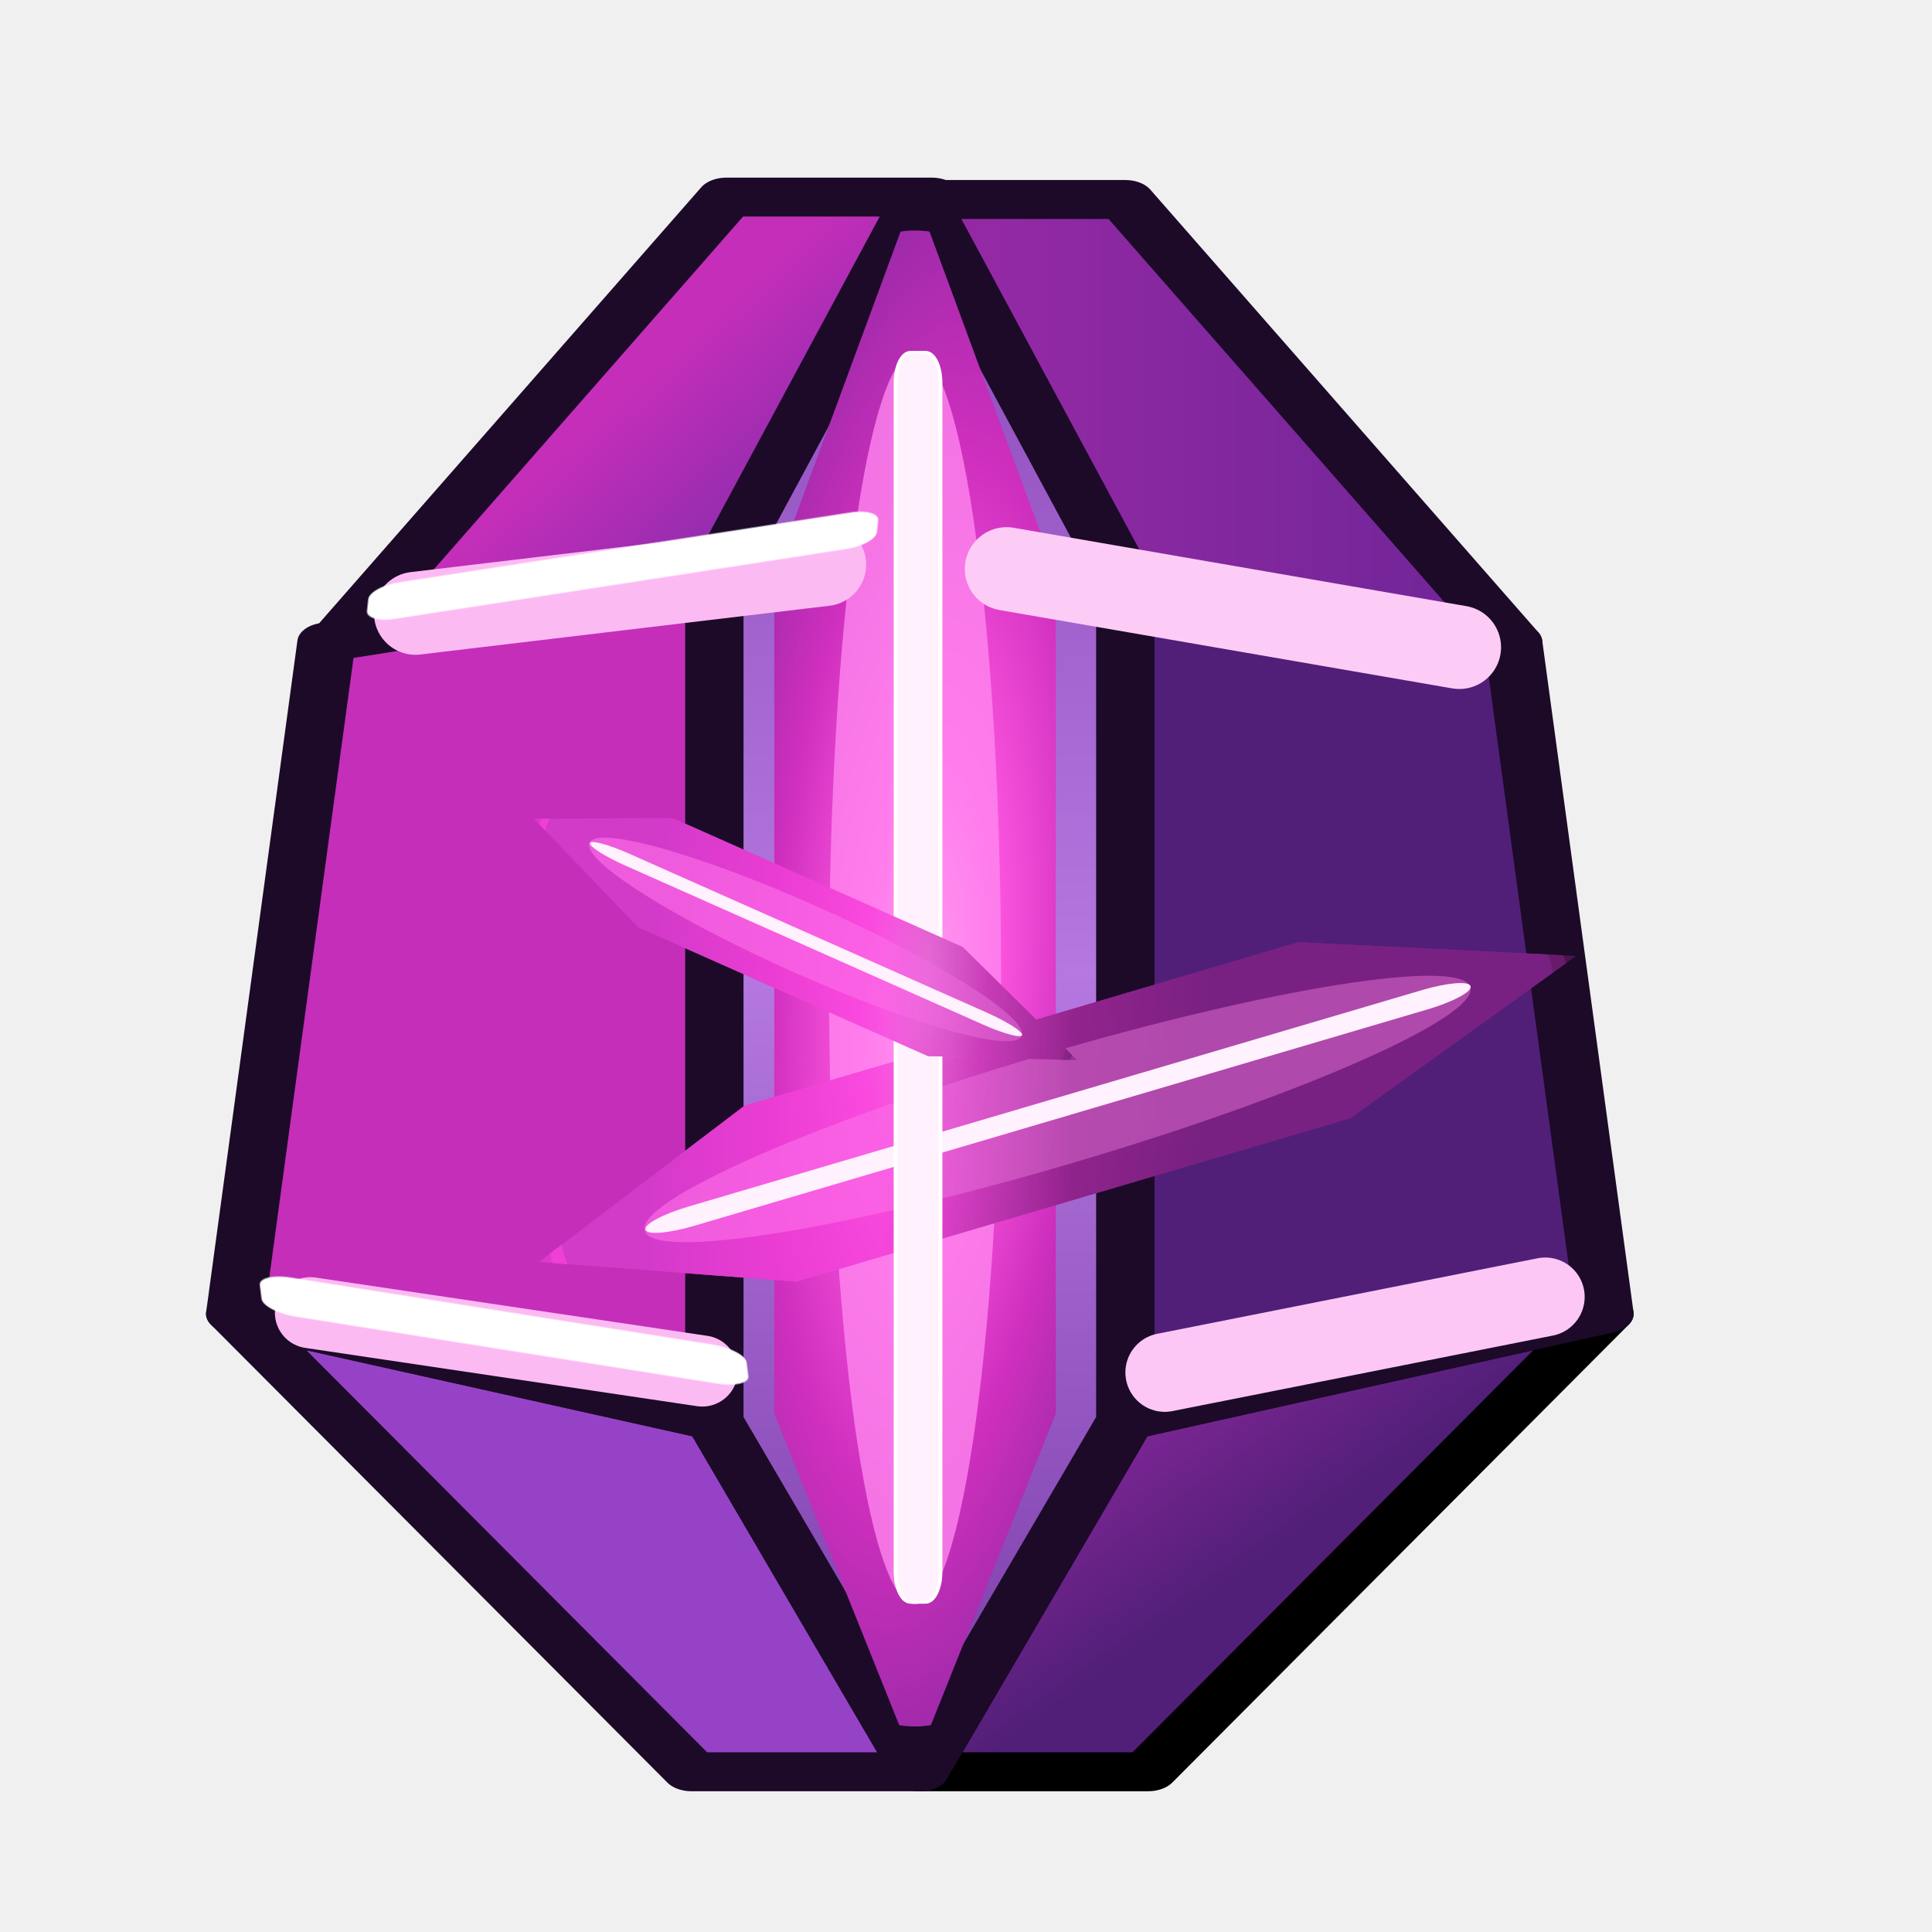
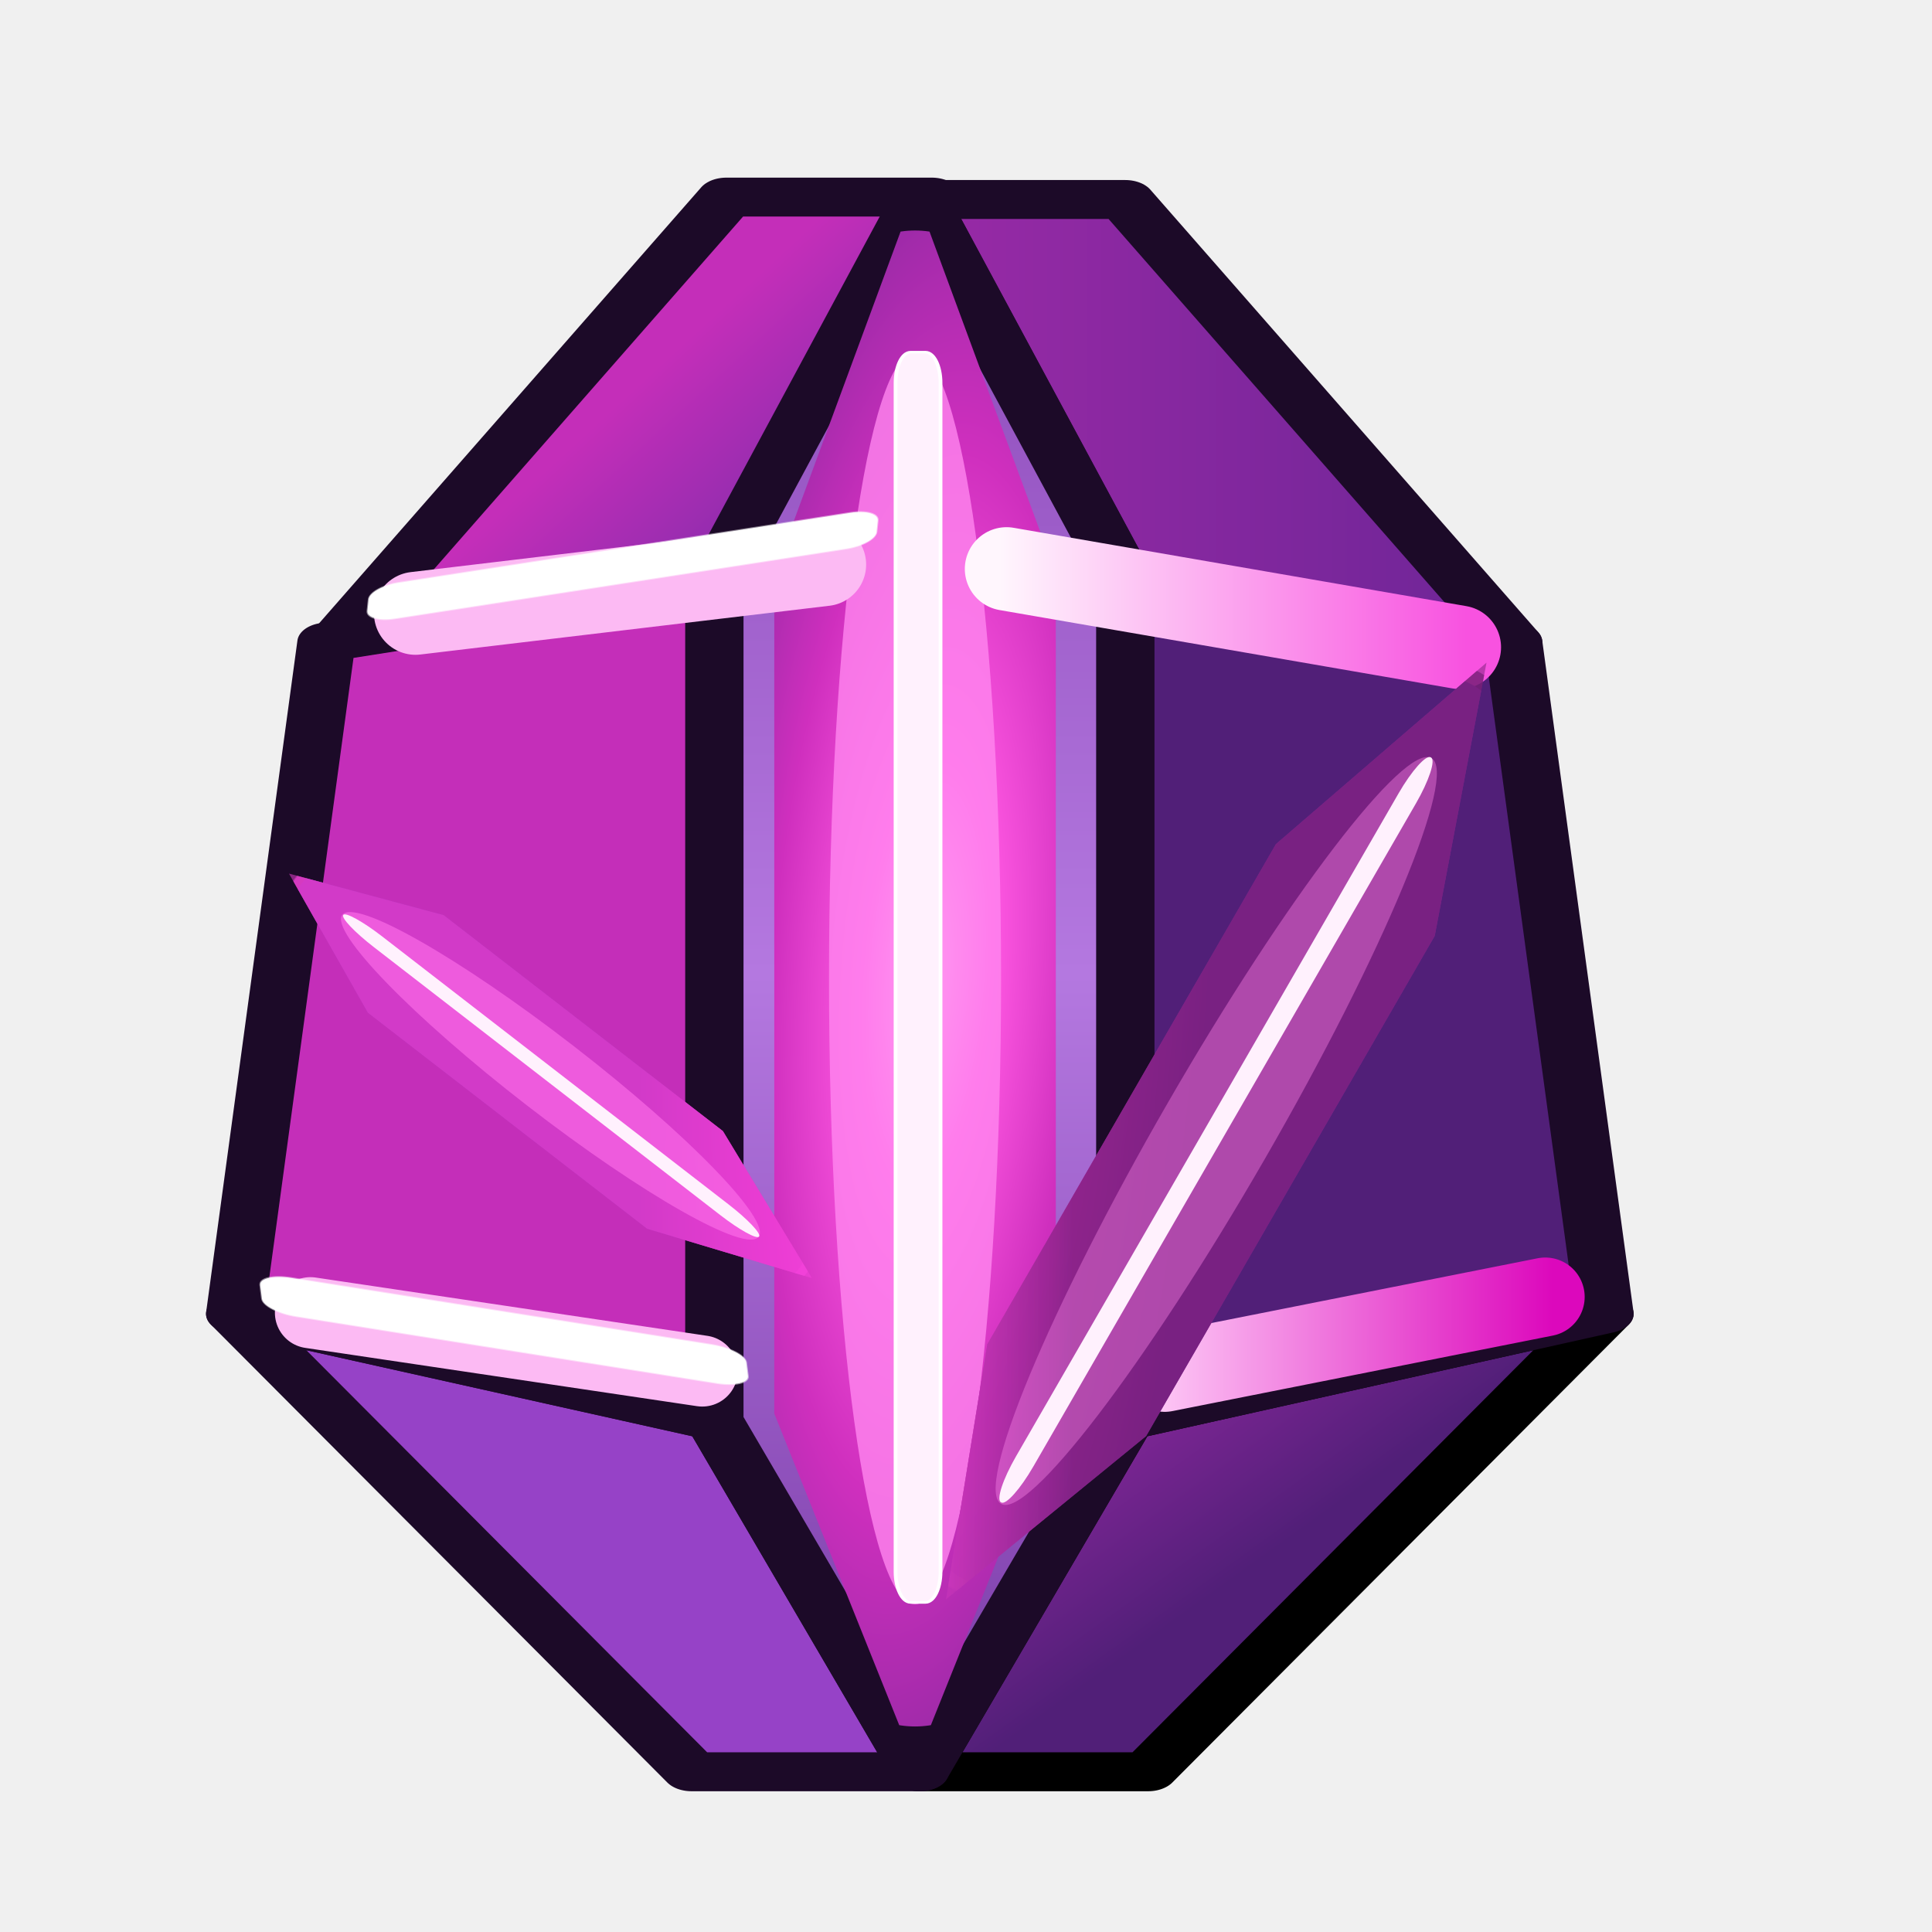
<svg xmlns="http://www.w3.org/2000/svg" xmlns:xlink="http://www.w3.org/1999/xlink" width="252" height="252" viewBox="0 0 252 252" version="1.1" id="svg22">
  <defs id="defs10">
+     <linearGradient id="linearGradient19">
+       <stop style="stop-color:#fdc7f5;stop-opacity:1;" offset="0" id="stop19" />
+       <stop style="stop-color:#dc08bc;stop-opacity:1;" offset="1" id="stop20" />
+     </linearGradient>
+     <linearGradient id="linearGradient9">
+       <stop style="stop-color:#fff6fd;stop-opacity:1;" offset="0" id="stop15" />
+       <stop style="stop-color:#f852e0;stop-opacity:1;" offset="1" id="stop18" />
+     </linearGradient>
    <linearGradient id="linearGradient24">
      <stop style="stop-color:#f743de;stop-opacity:1;" offset="0" id="stop24" />
      <stop style="stop-color:#771f78;stop-opacity:1;" offset="1" id="stop26" />
    </linearGradient>
    <linearGradient id="linearGradient16">
      <stop style="stop-color:#511f78;stop-opacity:1;" offset="0.478" id="stop16" />
      <stop style="stop-color:#9c2aa8;stop-opacity:1;" offset="1" id="stop17" />
    </linearGradient>
    <linearGradient id="linearGradient13">
      <stop style="stop-color:#6b2596;stop-opacity:1;" offset="0" id="stop13" />
      <stop style="stop-color:#9b2aa7;stop-opacity:1;" offset="1" id="stop14" />
    </linearGradient>
    <linearGradient id="linearGradient1">
      <stop style="stop-color:#702ba7;stop-opacity:1;" offset="0" id="stop11" />
      <stop style="stop-color:#c42eb9;stop-opacity:1;" offset="0.53" id="stop12" />
    </linearGradient>
    <linearGradient id="linearGradient25" x1="0" y1="0" x2="1" y2="0">
      <stop offset="0" stop-color="#511f78" id="stop25" />
      <stop offset="1" stop-color="#511f78" id="stop23" style="stop-color:#c72ebb;stop-opacity:1;" />
    </linearGradient>
    <radialGradient id="lg_core" cx="232.831" cy="74.564" r="69.268" gradientTransform="matrix(-0.3564167,-0.03602327,0.08160575,-1.804927,166.2706,270.2874)" fx="232.831" fy="74.564" gradientUnits="userSpaceOnUse">
      <stop offset="0" stop-color="#ffd6f6" id="stop1" />
      <stop offset="0.22" stop-color="#ff58e2" id="stop2" />
      <stop offset="0.55" stop-color="#cf2fbe" id="stop3" />
      <stop offset="1" stop-color="#7d279a" id="stop4" />
    </radialGradient>
    <linearGradient id="lg_center" x1="164.645" y1="9.776" x2="164.645" y2="99.371" gradientTransform="matrix(-0.2886943,0,0,-2.33757,170.6048,256.1377)" gradientUnits="userSpaceOnUse">
      <stop offset="0" stop-color="#8a47b6" id="stop5" />
      <stop offset="0.5" stop-color="#b478e0" id="stop6" />
      <stop offset="1" stop-color="#793aa6" id="stop7" />
    </linearGradient>
    <linearGradient id="lg_side" x1="0" y1="0" x2="1" y2="0">
      <stop offset="0" stop-color="#511f78" id="stop8" style="stop-color:#c92ebb;stop-opacity:1;" />
      <stop offset="0.5" stop-color="#8a44ac" id="stop9" style="stop-color:#da68d7;stop-opacity:1;" />
      <stop offset="1" stop-color="#511f78" id="stop10" />
    </linearGradient>
    <clipPath id="lg_centerclip">
      <polygon points="108,180 90,230 72,180 72,70 90,24 108,70 " id="polygon10" />
    </clipPath>
    <linearGradient xlink:href="#linearGradient25" id="linearGradient22" x1="116.467" y1="43.239" x2="45.712" y2="43.239" gradientTransform="matrix(-0.4225366,0,0,-1.597124,170.6048,256.1377)" gradientUnits="userSpaceOnUse" />
    <linearGradient xlink:href="#linearGradient1" id="linearGradient12" x1="92.903" y1="184.219" x2="139.097" y2="217.781" gradientUnits="userSpaceOnUse" gradientTransform="translate(1.048956,-0.3136675)" />
    <linearGradient xlink:href="#linearGradient13" id="linearGradient14" x1="35.45" y1="201" x2="92.55" y2="201" gradientUnits="userSpaceOnUse" />
    <linearGradient xlink:href="#linearGradient16" id="linearGradient17" x1="36.195" y1="31.801" x2="83.806" y2="76.199" gradientUnits="userSpaceOnUse" />
-     <radialGradient xlink:href="#lg_core" id="radialGradient21" gradientUnits="userSpaceOnUse" gradientTransform="matrix(-0.2777613,0.7282147,-2.542057,-0.91282,376.4897,8.841318)" cx="232.831" cy="74.564" fx="232.831" fy="74.564" r="69.268" />
-     <linearGradient xlink:href="#linearGradient24" id="linearGradient26" x1="90" y1="109" x2="90" y2="145" gradientUnits="userSpaceOnUse" gradientTransform="matrix(1.234573,0.3535002,-0.291711,0.9591084,56.83707,-30.60017)" />
-     <linearGradient xlink:href="#linearGradient24" id="linearGradient2" gradientUnits="userSpaceOnUse" x1="90" y1="109" x2="90" y2="145" gradientTransform="matrix(1.234573,0.3535002,-0.291711,0.9591084,56.83707,-30.60017)" />
-     <linearGradient xlink:href="#linearGradient24" id="linearGradient3" gradientUnits="userSpaceOnUse" x1="90" y1="109" x2="90" y2="145" gradientTransform="matrix(1.234573,0.3535002,-0.291711,0.9591084,56.83707,-30.60017)" />
-     <linearGradient xlink:href="#linearGradient24" id="linearGradient4" gradientUnits="userSpaceOnUse" x1="90" y1="109" x2="90" y2="145" gradientTransform="matrix(1.234573,0.3535002,-0.291711,0.9591084,56.83707,-30.60017)" />
+     <radialGradient xlink:href="#lg_core" id="radialGradient21" gradientUnits="userSpaceOnUse" gradientTransform="matrix(-0.7185583,0.3418258,-1.193248,-2.361432,410.6585,221.5169)" cx="232.831" cy="74.564" fx="232.831" fy="74.564" r="69.268" />
+     <linearGradient xlink:href="#linearGradient24" id="linearGradient26" x1="90" y1="109" x2="90" y2="145" gradientUnits="userSpaceOnUse" gradientTransform="matrix(0.6433192,1.081778,-0.8926908,0.4997781,207.0903,-20.83816)" />
+     <linearGradient xlink:href="#linearGradient24" id="linearGradient2" gradientUnits="userSpaceOnUse" x1="90" y1="109" x2="90" y2="145" gradientTransform="matrix(0.6433192,1.081778,-0.8926908,0.4997781,207.0903,-20.83816)" />
+     <linearGradient xlink:href="#linearGradient24" id="linearGradient3" gradientUnits="userSpaceOnUse" x1="90" y1="109" x2="90" y2="145" gradientTransform="matrix(0.6433192,1.081778,-0.8926908,0.4997781,207.0903,-20.83816)" />
+     <linearGradient xlink:href="#linearGradient24" id="linearGradient4" gradientUnits="userSpaceOnUse" x1="90" y1="109" x2="90" y2="145" gradientTransform="matrix(0.6433192,1.081778,-0.8926908,0.4997781,207.0903,-20.83816)" />
    <radialGradient xlink:href="#lg_core" id="radialGradient1" gradientUnits="userSpaceOnUse" gradientTransform="matrix(-0.5200787,-0.03602327,0.1190781,-1.804927,200.6808,270.2874)" cx="232.831" cy="74.564" fx="232.831" fy="74.564" r="69.268" />
-     <radialGradient xlink:href="#lg_core" id="radialGradient2" gradientUnits="userSpaceOnUse" gradientTransform="matrix(0.4433018,1.3807,-4.103731,1.141153,297.7922,-235.3163)" cx="232.831" cy="74.564" fx="232.831" fy="74.564" r="69.268" />
-     <linearGradient xlink:href="#linearGradient24" id="linearGradient5" gradientUnits="userSpaceOnUse" gradientTransform="matrix(1.89628,-0.6904678,0.6748479,1.744827,-137.0917,22.4723)" x1="90" y1="109" x2="90" y2="145" />
-     <linearGradient xlink:href="#linearGradient24" id="linearGradient6" gradientUnits="userSpaceOnUse" gradientTransform="matrix(1.89628,-0.6904678,0.6748479,1.744827,-137.0917,22.4723)" x1="90" y1="109" x2="90" y2="145" />
-     <linearGradient xlink:href="#linearGradient24" id="linearGradient7" gradientUnits="userSpaceOnUse" gradientTransform="matrix(1.89628,-0.6904678,0.6748479,1.744827,-137.0917,22.4723)" x1="90" y1="109" x2="90" y2="145" />
-     <linearGradient xlink:href="#linearGradient24" id="linearGradient8" gradientUnits="userSpaceOnUse" gradientTransform="matrix(1.89628,-0.6904678,0.6748479,1.744827,-137.0917,22.4723)" x1="90" y1="109" x2="90" y2="145" />
+     <radialGradient xlink:href="#lg_core" id="radialGradient2" gradientUnits="userSpaceOnUse" gradientTransform="matrix(0.6613881,1.05378,-3.339191,2.402634,275.0745,-223.8667)" cx="232.831" cy="74.564" fx="232.831" fy="74.564" r="69.268" />
+     <linearGradient xlink:href="#linearGradient24" id="linearGradient5" gradientUnits="userSpaceOnUse" gradientTransform="matrix(1.510378,-1.252699,0.9354652,1.292409,-51.42842,150.256)" x1="90" y1="109" x2="90" y2="145" />
+     <linearGradient xlink:href="#linearGradient24" id="linearGradient6" gradientUnits="userSpaceOnUse" gradientTransform="matrix(1.510378,-1.252699,0.9354652,1.292409,-51.42842,150.256)" x1="90" y1="109" x2="90" y2="145" />
+     <linearGradient xlink:href="#linearGradient24" id="linearGradient7" gradientUnits="userSpaceOnUse" gradientTransform="matrix(1.510378,-1.252699,0.9354652,1.292409,-51.42842,150.256)" x1="90" y1="109" x2="90" y2="145" />
+     <linearGradient xlink:href="#linearGradient24" id="linearGradient8" gradientUnits="userSpaceOnUse" gradientTransform="matrix(1.510378,-1.252699,0.9354652,1.292409,-51.42842,150.256)" x1="90" y1="109" x2="90" y2="145" />
+     <linearGradient xlink:href="#linearGradient9" id="linearGradient18" x1="130.361" y1="79.316" x2="191.275" y2="79.316" gradientUnits="userSpaceOnUse" />
+     <linearGradient xlink:href="#linearGradient19" id="linearGradient20" x1="150.928" y1="174.089" x2="202.559" y2="174.089" gradientUnits="userSpaceOnUse" />
  </defs>
  <polygon points="72,230 38,172 30,84 70,24 110,24 150,84 142,172 108,230 " fill="#1a0820" stroke="#0c0410" stroke-width="9" stroke-linejoin="round" id="polygon11" transform="matrix(-1.488468,0,0,-0.9955372,253.9398,253.4402)" style="stroke-width:0.8;stroke-dasharray:none" />
  <g stroke="#1c0a28" stroke-width="2.5" stroke-linejoin="round" id="g18" transform="matrix(-1.488468,0,0,-0.9955372,253.9398,254.9946)" style="stroke-width:5.1;stroke-dasharray:none">
    <polygon points="70,24 90,24 72,70 30,84 " fill="#491d63" id="polygon12" style="fill:url(#linearGradient17);fill-opacity:1;stroke-width:5.1;stroke-dasharray:none;stroke:#000000;stroke-opacity:1" />
    <polygon points="30,84 72,70 72,180 38,172 " fill="url(#lg_side)" id="polygon13" style="fill:url(#linearGradient22);stroke-width:5.1;stroke-dasharray:none" />
    <polygon points="38,172 72,180 90,230 72,230 " fill="#391450" id="polygon14" style="fill:url(#linearGradient14);fill-opacity:1;stroke-width:5.1;stroke-dasharray:none" />
    <polygon points="90,24 110,24 150,84 108,70 " fill="#491d63" id="polygon15" style="fill:#9642c7;fill-opacity:1;stroke-width:5.1;stroke-dasharray:none" />
    <polygon points="108,70 150,84 142,172 108,180 " fill="url(#lg_side)" id="polygon16" style="fill:#c42eb9;stroke-width:5.1;stroke-dasharray:none;fill-opacity:1" />
    <polygon points="142,172 108,230 90,230 108,180 " fill="#391450" id="polygon17" style="fill:url(#linearGradient12);stroke-width:5.1;stroke-dasharray:none" transform="translate(-1.048956,0.3136675)" />
    <polygon points="108,180 90,230 72,180 72,70 90,24 108,70 " fill="url(#lg_center)" id="polygon18" style="fill:url(#lg_center);stroke-width:5.1;stroke-dasharray:none" />
  </g>
  <g clip-path="url(#lg_centerclip)" id="g19" style="stroke-width:37.4;stroke-dasharray:none" transform="matrix(-1.020067,0,0,-0.9955372,211.1592,254.0619)">
    <ellipse cx="90" cy="127" rx="34" ry="98" fill="url(#lg_core)" id="ellipse18" style="fill:url(#radialGradient1);stroke-width:37.4;stroke-dasharray:none" />
    <ellipse cx="90" cy="127" rx="11" ry="82" fill="#ff86ef" opacity="0.8" id="ellipse19" style="stroke-width:37.4;stroke-dasharray:none" />
  </g>
  <path style="opacity:1;fill:#8c38be;fill-opacity:1;stroke:#fcbaf3;stroke-width:10.821;stroke-linecap:round;stroke-linejoin:round;stroke-miterlimit:5.4;stroke-dasharray:none;stroke-opacity:1" d="M 54.19,79.998 107.564,73.637 Z" id="path17" />
-   <path style="opacity:1;fill:#8c38be;fill-opacity:1;stroke:#fdccf6;stroke-width:10.887;stroke-linecap:round;stroke-linejoin:round;stroke-miterlimit:5.4;stroke-dasharray:none;stroke-opacity:1" d="m 131.289,74.206 59.057,10.22 z" id="path18" />
+   <path style="opacity:1;fill:#8c38be;fill-opacity:1;stroke:url(#linearGradient18);stroke-width:10.887;stroke-linecap:round;stroke-linejoin:round;stroke-miterlimit:5.4;stroke-dasharray:none;stroke-opacity:1" d="m 131.289,74.206 59.057,10.22 z" id="path18" />
  <path style="opacity:1;fill:#8c38be;fill-opacity:1;stroke:#fcbaf3;stroke-width:9.274;stroke-linecap:round;stroke-linejoin:round;stroke-miterlimit:5.4;stroke-dasharray:none;stroke-opacity:1" d="m 40.493,171.224 51.103,7.603 z" id="path19" />
-   <path style="opacity:1;fill:#8c38be;fill-opacity:1;stroke:#fdc7f5;stroke-width:10.276;stroke-linecap:round;stroke-linejoin:round;stroke-miterlimit:5.4;stroke-dasharray:none;stroke-opacity:1" d="m 201.559,169.163 -49.631,9.853 z" id="path20" />
-   <g clip-path="url(#lg_centerclip)" id="g21" style="stroke:url(#linearGradient26);stroke-width:37.4;stroke-linecap:round;stroke-linejoin:bevel;stroke-dasharray:none;stroke-opacity:0.493;paint-order:stroke fill markers" transform="matrix(-0.1880593,-0.637259,0.6567834,-0.1938211,71.44694,226.6159)">
+   <path style="opacity:1;fill:#8c38be;fill-opacity:1;stroke:url(#linearGradient20);stroke-width:10.276;stroke-linecap:round;stroke-linejoin:round;stroke-miterlimit:5.4;stroke-dasharray:none;stroke-opacity:1" d="m 201.559,169.163 -49.631,9.853 z" id="path20" />
+   <g clip-path="url(#lg_centerclip)" id="g21" style="stroke:url(#linearGradient26);stroke-width:37.4;stroke-linecap:round;stroke-linejoin:bevel;stroke-dasharray:none;stroke-opacity:0.493;paint-order:stroke fill markers" transform="matrix(-0.5754971,-0.3320669,0.3422407,-0.5931293,166.972,252.735)">
    <ellipse cx="90" cy="127" rx="34" ry="98" fill="url(#lg_core)" id="ellipse20" style="fill:url(#radialGradient21);stroke:url(#linearGradient2);stroke-width:37.4;stroke-linecap:round;stroke-linejoin:bevel;stroke-dasharray:none;stroke-opacity:0.493;paint-order:stroke fill markers" />
    <ellipse cx="90" cy="127" rx="11" ry="82" fill="#ff86ef" opacity="0.8" id="ellipse21" style="stroke:url(#linearGradient3);stroke-width:37.4;stroke-linecap:round;stroke-linejoin:bevel;stroke-dasharray:none;stroke-opacity:0.493;paint-order:stroke fill markers" />
    <rect x="88.186" y="45.249" width="3.941" height="163.814" rx="1.924" fill="#ffdcf9" opacity="0.55" id="rect21" style="opacity:1;fill:#fff1fd;fill-opacity:1;stroke:url(#linearGradient4);stroke-width:37.4;stroke-linecap:round;stroke-linejoin:bevel;stroke-dasharray:none;stroke-opacity:0.493;paint-order:stroke fill markers" ry="9.001" />
  </g>
  <rect x="88.186" y="45.249" width="3.941" height="163.814" rx="1.324" fill="#ffdcf9" opacity="0.55" id="rect19" style="stroke-width:0.329;stroke-dasharray:none;fill:#fff1fd;fill-opacity:1;stroke:#ffffff;stroke-opacity:1;opacity:1" ry="4.018" transform="matrix(-1.488468,0,0,-0.9955372,253.9398,254.0619)" />
  <rect x="-90.615" y="57.975" width="4.671" height="67.188" rx="1.586" fill="#ffdcf9" opacity="0.55" id="rect22" style="opacity:1;fill:#ffffff;fill-opacity:1;stroke:#ffffff;stroke-width:0.229;stroke-dasharray:none;stroke-opacity:0.493" ry="3.769" transform="matrix(0.1051684,-0.9944544,0.988234,-0.1529494,0,0)" />
  <rect x="165.287" y="13.109" width="5.023" height="64.173" rx="1.624" fill="#ffdcf9" opacity="0.55" id="rect23" style="opacity:1;fill:#ffffff;fill-opacity:1;stroke:#ffffff;stroke-width:0.232;stroke-dasharray:none;stroke-opacity:0.493" ry="4.304" transform="matrix(0.1258259,0.9920523,0.9876218,0.1568538,0,0)" />
-   <g clip-path="url(#lg_centerclip)" id="g2" style="stroke:url(#linearGradient8);stroke-width:37.4;stroke-linecap:round;stroke-linejoin:bevel;stroke-dasharray:none;stroke-opacity:0.493;paint-order:stroke fill markers" transform="matrix(0.1252628,-0.3953432,0.344018,0.1529071,50.10213,138.6925)">
+   <g clip-path="url(#lg_centerclip)" id="g2" style="stroke:url(#linearGradient8);stroke-width:37.4;stroke-linecap:round;stroke-linejoin:bevel;stroke-dasharray:none;stroke-opacity:0.493;paint-order:stroke fill markers" transform="matrix(0.2746038,-0.3538367,0.3310894,0.2561123,5.034786,139.6473)">
    <ellipse cx="90" cy="127" rx="34" ry="98" fill="url(#lg_core)" id="ellipse1" style="fill:url(#radialGradient2);stroke:url(#linearGradient5);stroke-width:37.4;stroke-linecap:round;stroke-linejoin:bevel;stroke-dasharray:none;stroke-opacity:0.493;paint-order:stroke fill markers" />
    <ellipse cx="90" cy="127" rx="11" ry="82" fill="#ff86ef" opacity="0.8" id="ellipse2" style="stroke:url(#linearGradient6);stroke-width:37.4;stroke-linecap:round;stroke-linejoin:bevel;stroke-dasharray:none;stroke-opacity:0.493;paint-order:stroke fill markers" />
-     <rect x="88.186" y="45.249" width="3.941" height="163.814" rx="3.586" fill="#ffdcf9" opacity="0.55" id="rect2" style="opacity:1;fill:#fff1fd;fill-opacity:1;stroke:url(#linearGradient7);stroke-width:37.4;stroke-linecap:round;stroke-linejoin:bevel;stroke-dasharray:none;stroke-opacity:0.493;paint-order:stroke fill markers" ry="14.163" />
+     <rect x="88.186" y="45.249" width="3.941" height="163.814" rx="3.077" fill="#ffdcf9" opacity="0.55" id="rect2" style="opacity:1;fill:#fff1fd;fill-opacity:1;stroke:url(#linearGradient7);stroke-width:37.4;stroke-linecap:round;stroke-linejoin:bevel;stroke-dasharray:none;stroke-opacity:0.493;paint-order:stroke fill markers" ry="13.66" />
  </g>
</svg>
